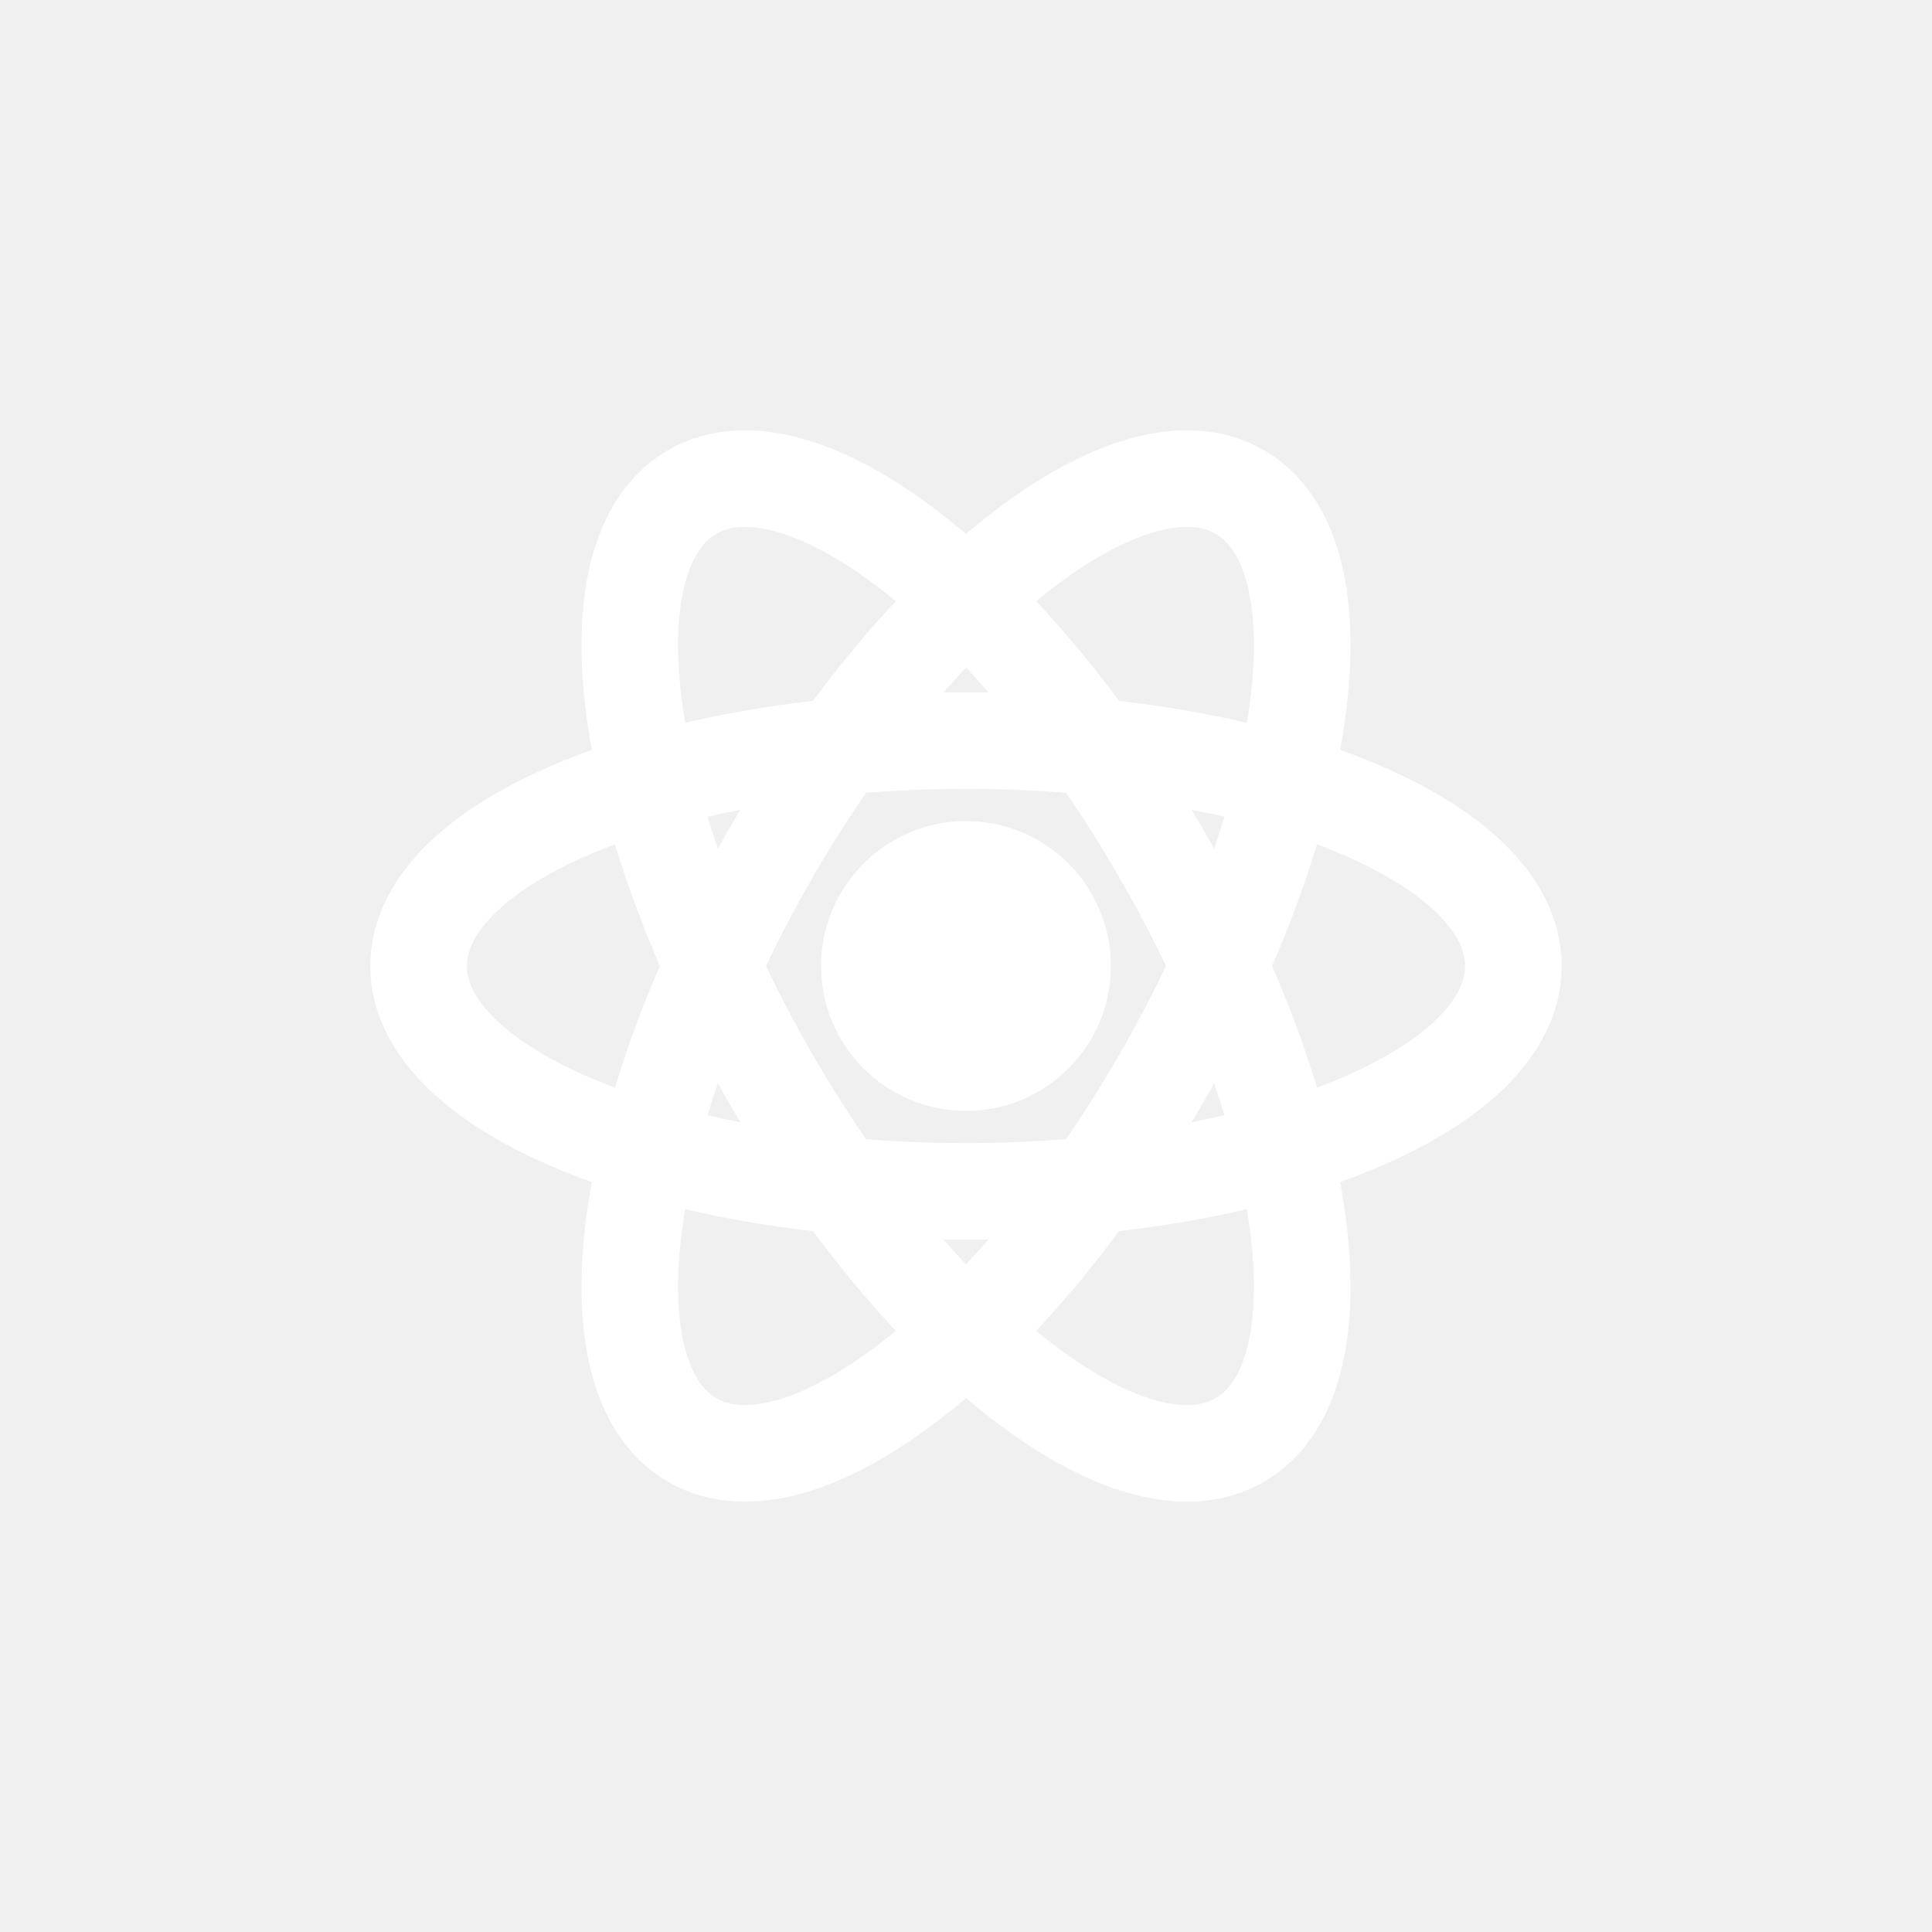
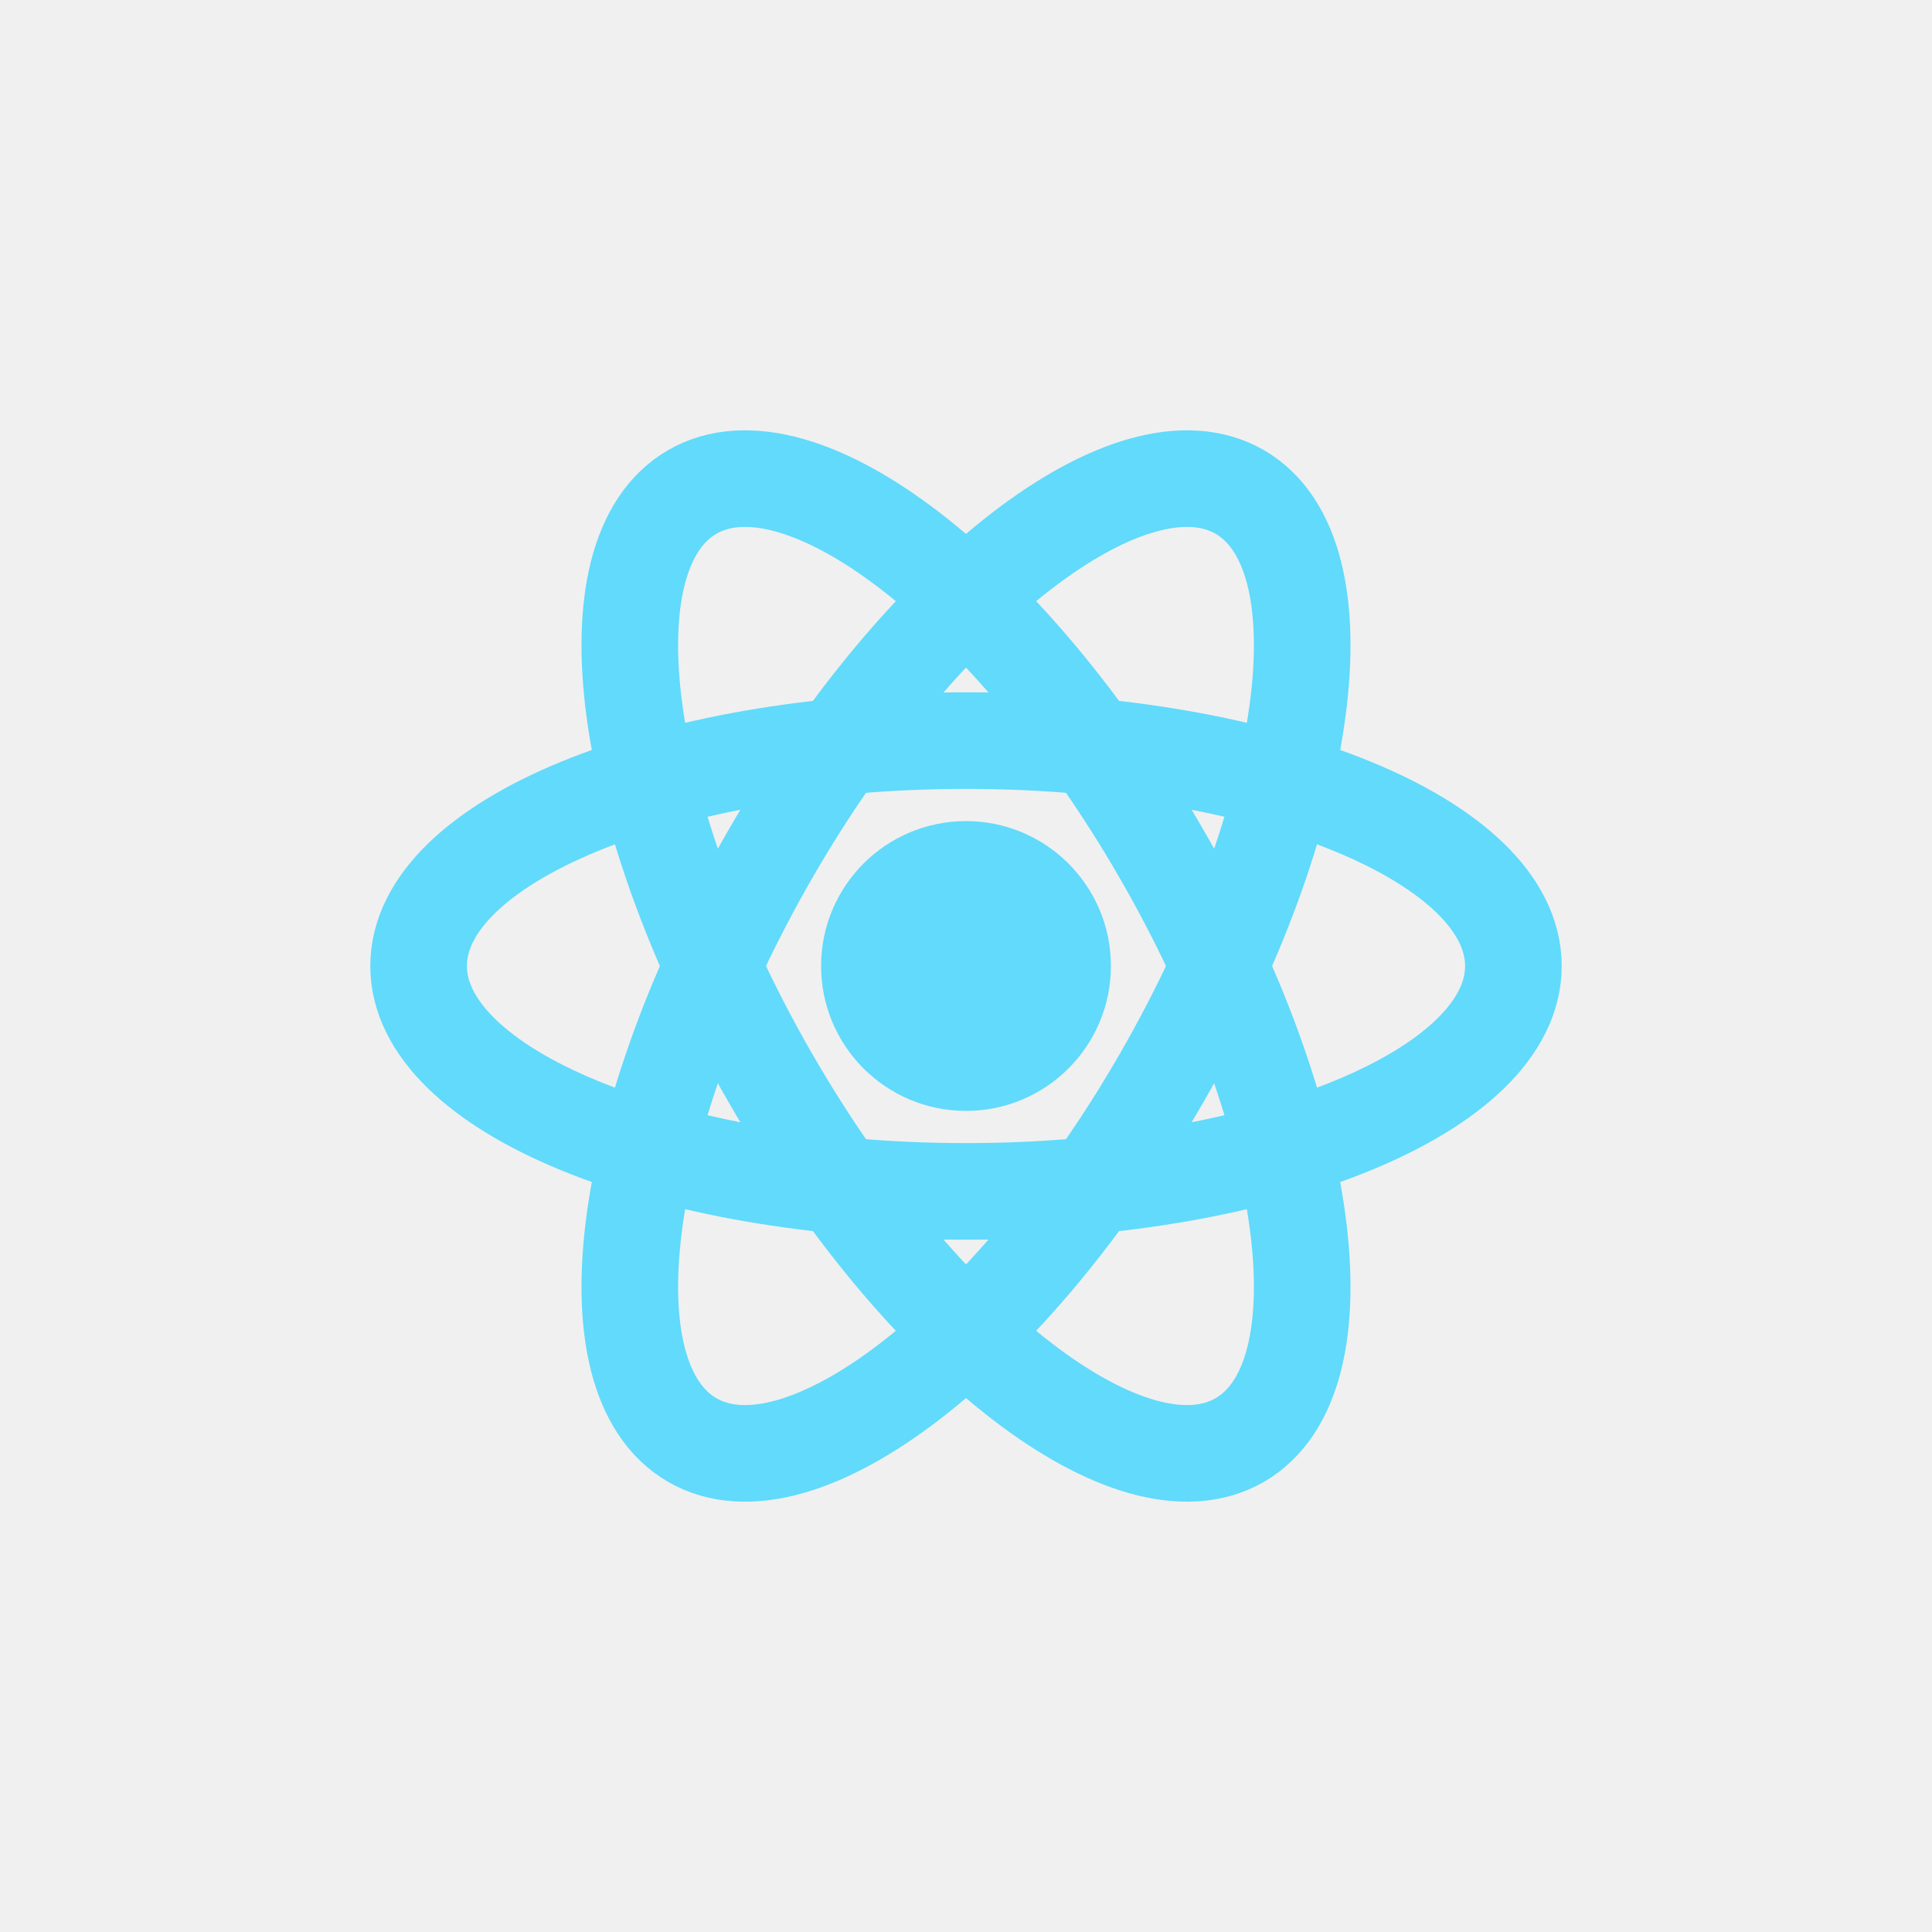
<svg xmlns="http://www.w3.org/2000/svg" viewBox="0 0 120 120" role="img" aria-labelledby="title">
-   <g fill="none" stroke="#ffffff" stroke-width="6">
+   <g fill="none" stroke="#61dafb" stroke-width="6">
    <ellipse cx="60" cy="60" rx="34" ry="14" transform="rotate(0 60 60)" />
    <ellipse cx="60" cy="60" rx="34" ry="14" transform="rotate(60 60 60)" />
    <ellipse cx="60" cy="60" rx="34" ry="14" transform="rotate(120 60 60)" />
  </g>
-   <circle cx="60" cy="60" r="9" fill="#ffffff" />
+   <circle cx="60" cy="60" r="9" fill="#61dafb" />
</svg>
